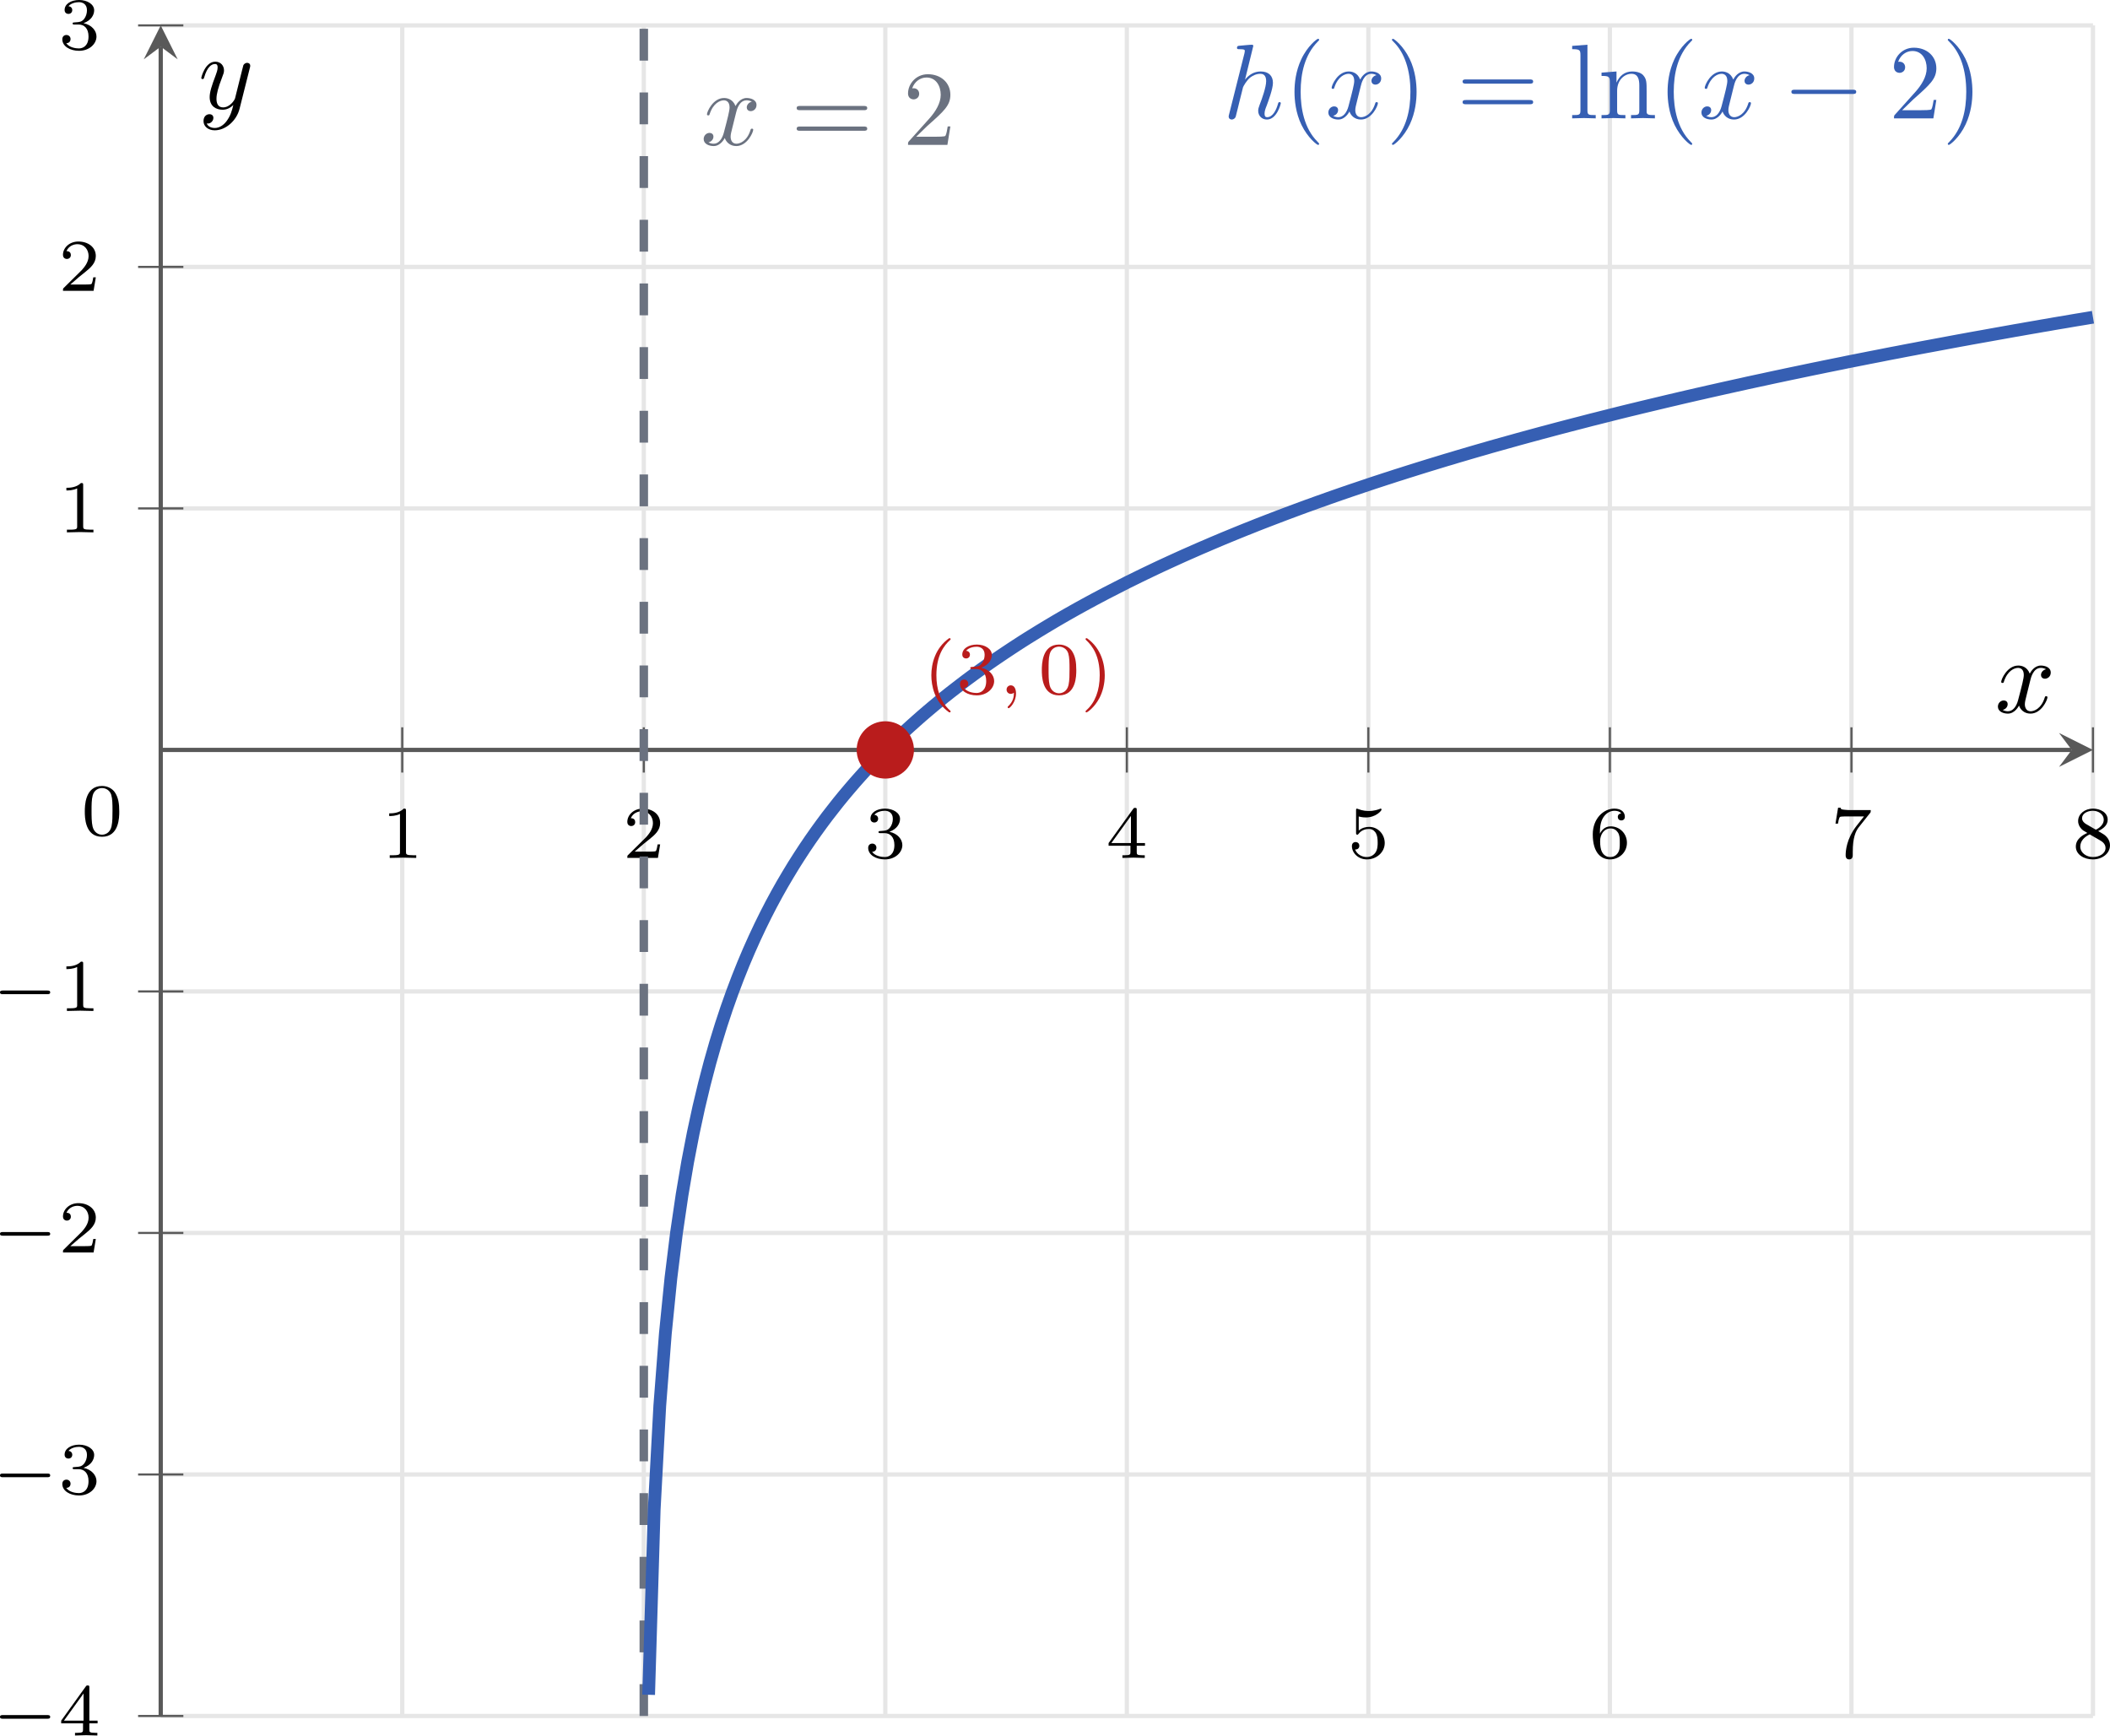
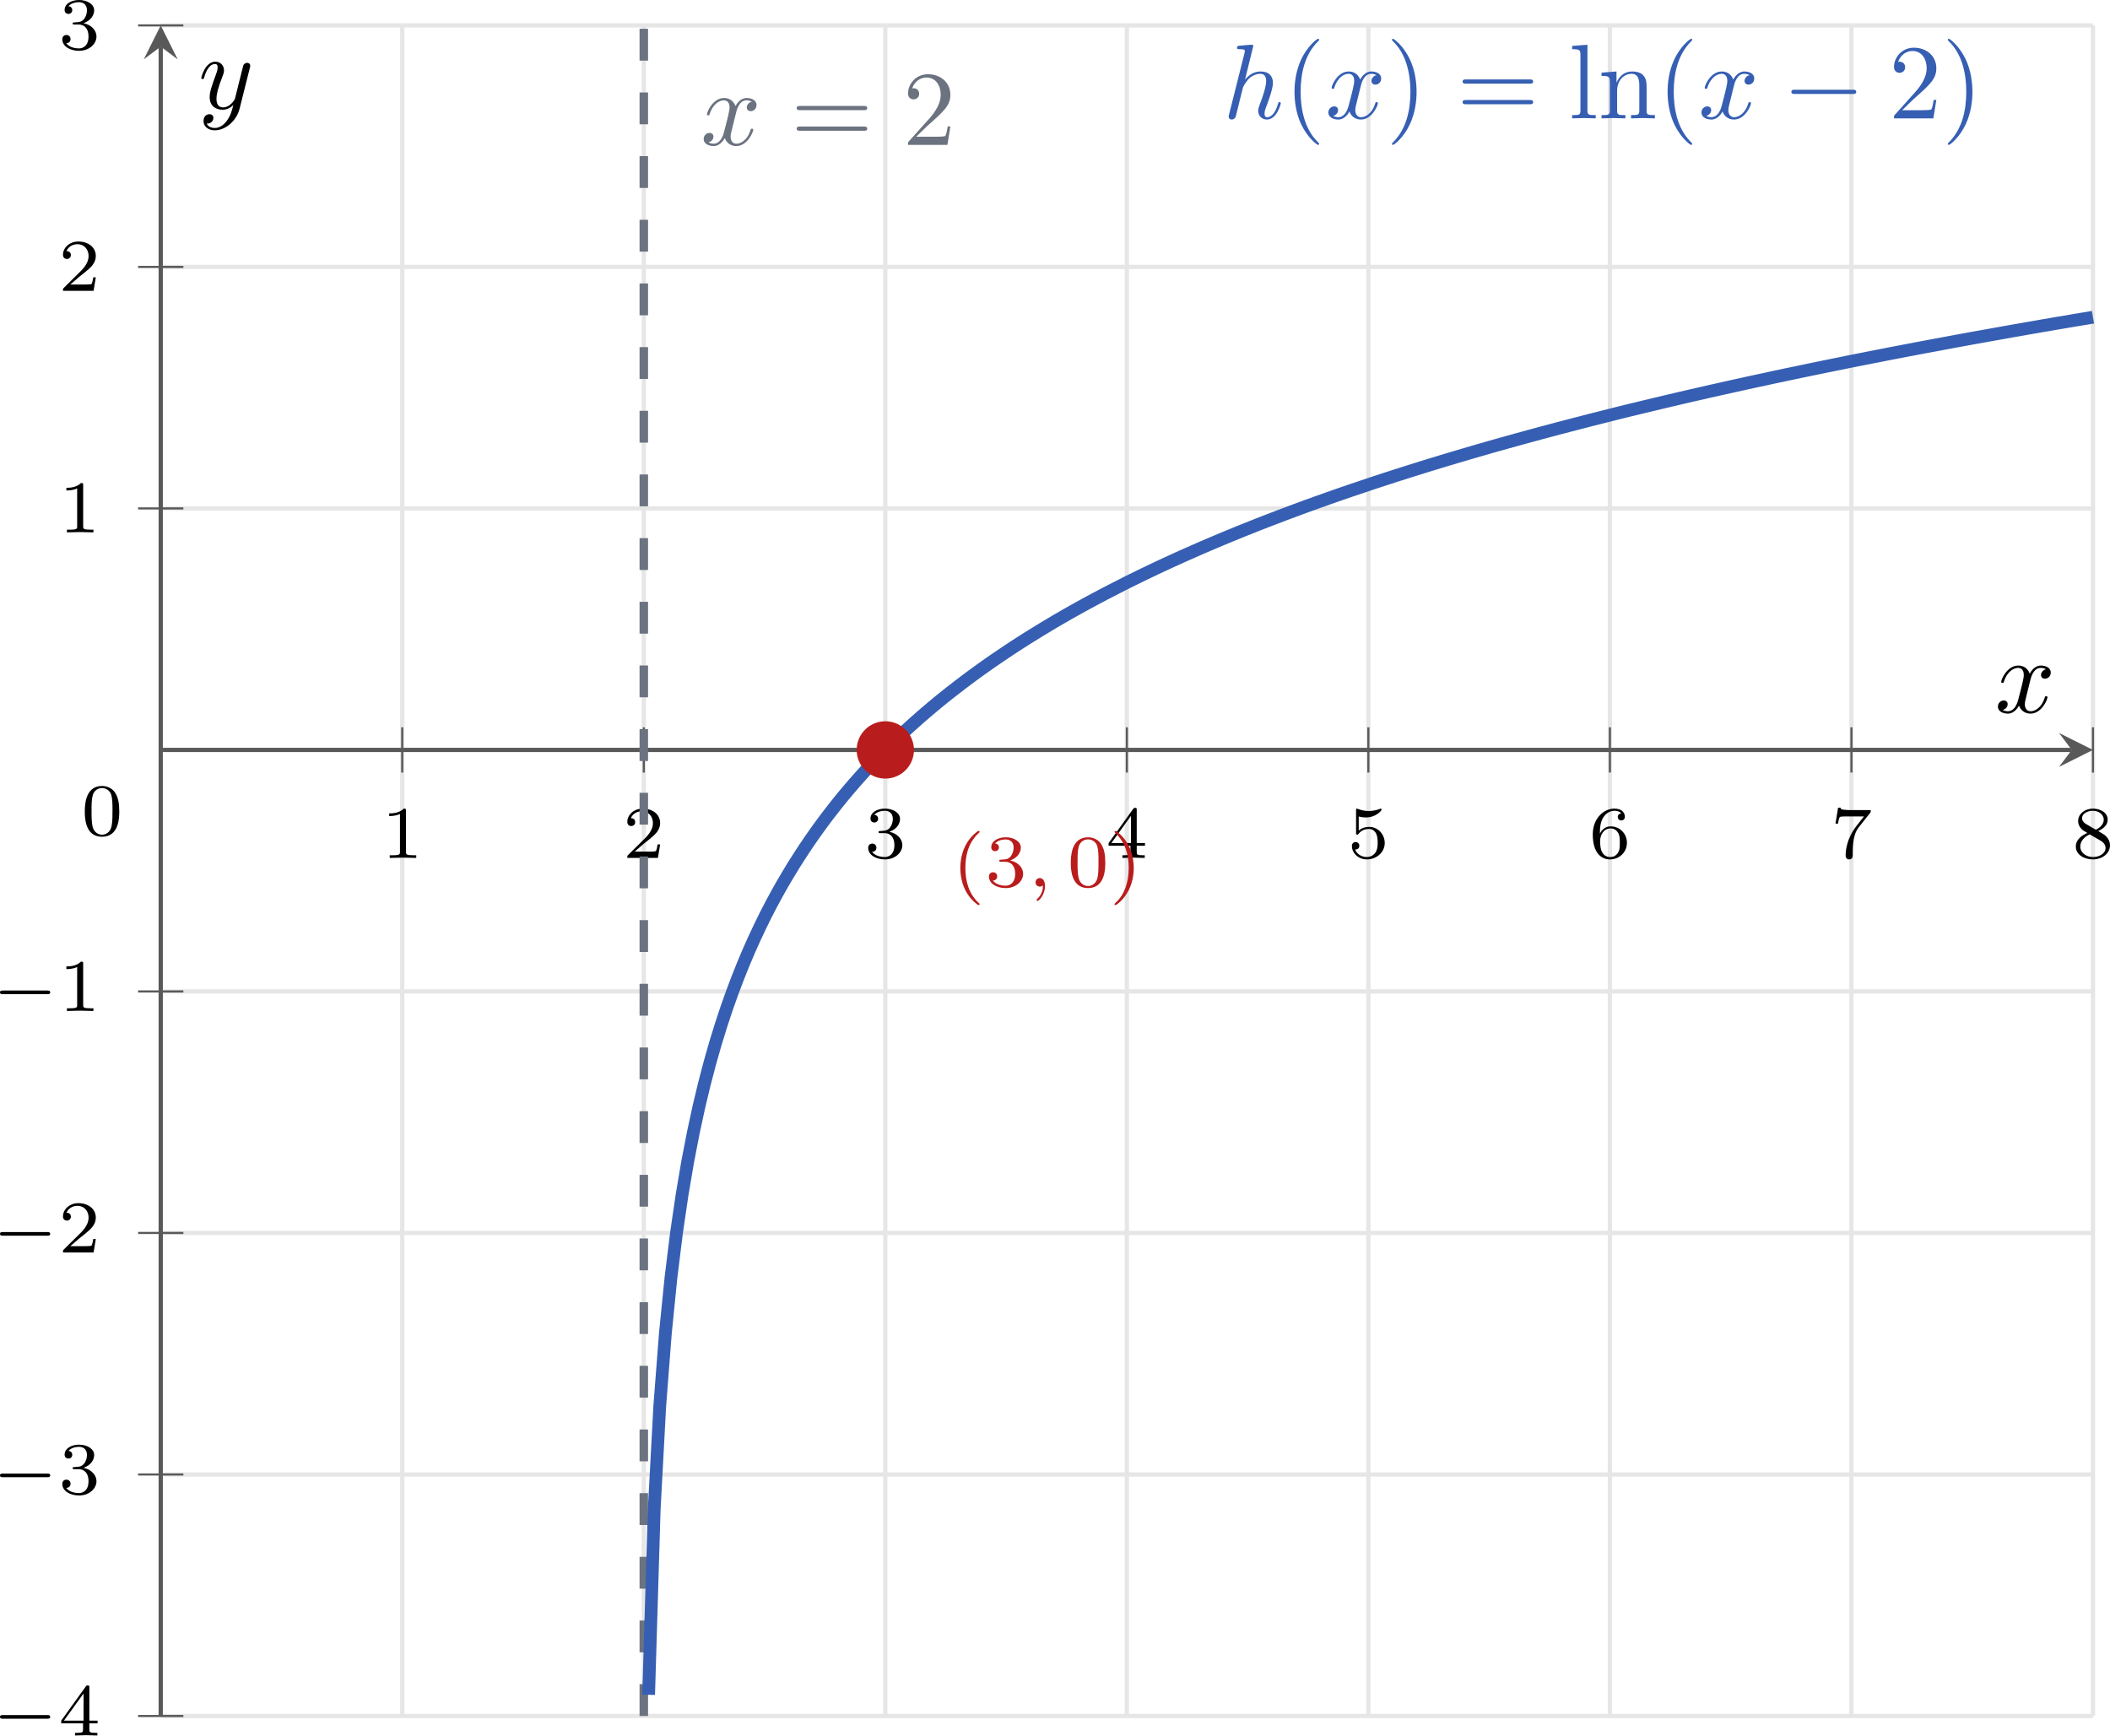
<svg xmlns="http://www.w3.org/2000/svg" xmlns:xlink="http://www.w3.org/1999/xlink" version="1.1" width="198.102pt" height="162.951pt" viewBox="-62.945 -63.835 198.102 162.951">
  <defs>
    <path id="g0-0" d="M6.565-2.291C6.735-2.291 6.914-2.291 6.914-2.491S6.735-2.69 6.565-2.69H1.176C1.006-2.69 .827-2.69 .827-2.491S1.006-2.291 1.176-2.291H6.565Z" />
    <path id="g1-0" d="M5.189-1.576C5.3-1.576 5.467-1.576 5.467-1.743C5.467-1.918 5.307-1.918 5.189-1.918H1.032C.921-1.918 .753-1.918 .753-1.75C.753-1.576 .914-1.576 1.032-1.576H5.189Z" />
    <path id="g2-104" d="M2.859-6.804C2.859-6.814 2.859-6.914 2.73-6.914C2.501-6.914 1.773-6.834 1.514-6.814C1.435-6.804 1.325-6.795 1.325-6.615C1.325-6.496 1.415-6.496 1.564-6.496C2.042-6.496 2.062-6.426 2.062-6.326L2.032-6.127L.588-.389C.548-.249 .548-.229 .548-.169C.548 .06 .747 .11 .837 .11C.996 .11 1.156-.01 1.205-.149L1.395-.907L1.614-1.803C1.674-2.022 1.733-2.242 1.783-2.471C1.803-2.531 1.883-2.859 1.893-2.919C1.923-3.009 2.232-3.567 2.57-3.836C2.79-3.995 3.098-4.184 3.527-4.184S4.065-3.846 4.065-3.487C4.065-2.949 3.686-1.863 3.447-1.255C3.367-1.026 3.318-.907 3.318-.707C3.318-.239 3.666 .11 4.134 .11C5.071 .11 5.44-1.345 5.44-1.425C5.44-1.524 5.35-1.524 5.32-1.524C5.22-1.524 5.22-1.494 5.171-1.345C5.021-.817 4.702-.11 4.154-.11C3.985-.11 3.915-.209 3.915-.438C3.915-.687 4.005-.927 4.095-1.146C4.254-1.574 4.702-2.76 4.702-3.337C4.702-3.985 4.304-4.403 3.557-4.403C2.929-4.403 2.451-4.095 2.082-3.636L2.859-6.804Z" />
    <path id="g2-120" d="M3.328-3.009C3.387-3.268 3.616-4.184 4.314-4.184C4.364-4.184 4.603-4.184 4.812-4.055C4.533-4.005 4.334-3.756 4.334-3.517C4.334-3.357 4.443-3.168 4.712-3.168C4.932-3.168 5.25-3.347 5.25-3.746C5.25-4.264 4.663-4.403 4.324-4.403C3.746-4.403 3.397-3.875 3.278-3.646C3.029-4.304 2.491-4.403 2.202-4.403C1.166-4.403 .598-3.118 .598-2.869C.598-2.77 .697-2.77 .717-2.77C.797-2.77 .827-2.79 .847-2.879C1.186-3.935 1.843-4.184 2.182-4.184C2.371-4.184 2.72-4.095 2.72-3.517C2.72-3.208 2.55-2.54 2.182-1.146C2.022-.528 1.674-.11 1.235-.11C1.176-.11 .946-.11 .737-.239C.986-.289 1.205-.498 1.205-.777C1.205-1.046 .986-1.126 .837-1.126C.538-1.126 .289-.867 .289-.548C.289-.09 .787 .11 1.225 .11C1.883 .11 2.242-.588 2.271-.648C2.391-.279 2.75 .11 3.347 .11C4.374 .11 4.941-1.176 4.941-1.425C4.941-1.524 4.852-1.524 4.822-1.524C4.732-1.524 4.712-1.484 4.692-1.415C4.364-.349 3.686-.11 3.367-.11C2.979-.11 2.819-.428 2.819-.767C2.819-.986 2.879-1.205 2.989-1.644L3.328-3.009Z" />
    <path id="g2-121" d="M4.842-3.796C4.882-3.935 4.882-3.955 4.882-4.025C4.882-4.204 4.742-4.294 4.593-4.294C4.493-4.294 4.334-4.234 4.244-4.085C4.224-4.035 4.144-3.726 4.105-3.547C4.035-3.288 3.965-3.019 3.905-2.75L3.457-.956C3.417-.807 2.989-.11 2.331-.11C1.823-.11 1.714-.548 1.714-.917C1.714-1.375 1.883-1.993 2.222-2.869C2.381-3.278 2.421-3.387 2.421-3.587C2.421-4.035 2.102-4.403 1.604-4.403C.658-4.403 .289-2.959 .289-2.869C.289-2.77 .389-2.77 .408-2.77C.508-2.77 .518-2.79 .568-2.949C.837-3.885 1.235-4.184 1.574-4.184C1.654-4.184 1.823-4.184 1.823-3.866C1.823-3.616 1.724-3.357 1.654-3.168C1.255-2.112 1.076-1.544 1.076-1.076C1.076-.189 1.704 .11 2.291 .11C2.68 .11 3.019-.06 3.298-.339C3.168 .179 3.049 .667 2.65 1.196C2.391 1.534 2.012 1.823 1.554 1.823C1.415 1.823 .966 1.793 .797 1.405C.956 1.405 1.086 1.405 1.225 1.285C1.325 1.196 1.425 1.066 1.425 .877C1.425 .568 1.156 .528 1.056 .528C.827 .528 .498 .687 .498 1.176C.498 1.674 .936 2.042 1.554 2.042C2.58 2.042 3.606 1.136 3.885 .01L4.842-3.796Z" />
    <path id="g3-59" d="M1.471-.112C1.471 .272 1.402 .718 .928 1.165C.9 1.193 .879 1.213 .879 1.248C.879 1.297 .934 1.346 .976 1.346C1.074 1.346 1.667 .788 1.667-.042C1.667-.474 1.499-.802 1.179-.802C.948-.802 .781-.621 .781-.404C.781-.181 .941 0 1.186 0C1.353 0 1.465-.112 1.471-.112Z" />
    <path id="g4-40" d="M3.298 2.391C3.298 2.361 3.298 2.341 3.128 2.172C1.883 .917 1.564-.966 1.564-2.491C1.564-4.224 1.943-5.958 3.168-7.203C3.298-7.323 3.298-7.342 3.298-7.372C3.298-7.442 3.258-7.472 3.198-7.472C3.098-7.472 2.202-6.795 1.614-5.529C1.106-4.433 .986-3.328 .986-2.491C.986-1.714 1.096-.508 1.644 .618C2.242 1.843 3.098 2.491 3.198 2.491C3.258 2.491 3.298 2.461 3.298 2.391Z" />
    <path id="g4-41" d="M2.879-2.491C2.879-3.268 2.77-4.473 2.222-5.599C1.624-6.824 .767-7.472 .667-7.472C.608-7.472 .568-7.432 .568-7.372C.568-7.342 .568-7.323 .757-7.143C1.733-6.157 2.301-4.573 2.301-2.491C2.301-.787 1.933 .966 .697 2.222C.568 2.341 .568 2.361 .568 2.391C.568 2.451 .608 2.491 .667 2.491C.767 2.491 1.664 1.813 2.252 .548C2.76-.548 2.879-1.654 2.879-2.491Z" />
    <path id="g4-50" d="M1.265-.767L2.321-1.793C3.875-3.168 4.473-3.706 4.473-4.702C4.473-5.838 3.577-6.635 2.361-6.635C1.235-6.635 .498-5.719 .498-4.832C.498-4.274 .996-4.274 1.026-4.274C1.196-4.274 1.544-4.394 1.544-4.802C1.544-5.061 1.365-5.32 1.016-5.32C.936-5.32 .917-5.32 .887-5.31C1.116-5.958 1.654-6.326 2.232-6.326C3.138-6.326 3.567-5.519 3.567-4.702C3.567-3.905 3.068-3.118 2.521-2.501L.608-.369C.498-.259 .498-.239 .498 0H4.194L4.473-1.733H4.224C4.174-1.435 4.105-.996 4.005-.847C3.935-.767 3.278-.767 3.059-.767H1.265Z" />
    <path id="g4-61" d="M6.844-3.258C6.994-3.258 7.183-3.258 7.183-3.457S6.994-3.656 6.854-3.656H.887C.747-3.656 .558-3.656 .558-3.457S.747-3.258 .897-3.258H6.844ZM6.854-1.325C6.994-1.325 7.183-1.325 7.183-1.524S6.994-1.724 6.844-1.724H.897C.747-1.724 .558-1.724 .558-1.524S.747-1.325 .887-1.325H6.854Z" />
    <path id="g4-108" d="M1.763-6.914L.329-6.804V-6.496C1.026-6.496 1.106-6.426 1.106-5.938V-.757C1.106-.309 .996-.309 .329-.309V0C.658-.01 1.186-.03 1.435-.03S2.172-.01 2.54 0V-.309C1.873-.309 1.763-.309 1.763-.757V-6.914Z" />
    <path id="g4-110" d="M1.096-3.427V-.757C1.096-.309 .986-.309 .319-.309V0C.667-.01 1.176-.03 1.445-.03C1.704-.03 2.222-.01 2.56 0V-.309C1.893-.309 1.783-.309 1.783-.757V-2.59C1.783-3.626 2.491-4.184 3.128-4.184C3.756-4.184 3.866-3.646 3.866-3.078V-.757C3.866-.309 3.756-.309 3.088-.309V0C3.437-.01 3.945-.03 4.214-.03C4.473-.03 4.991-.01 5.33 0V-.309C4.812-.309 4.563-.309 4.553-.608V-2.511C4.553-3.367 4.553-3.676 4.244-4.035C4.105-4.204 3.776-4.403 3.198-4.403C2.471-4.403 2.002-3.975 1.724-3.357V-4.403L.319-4.294V-3.985C1.016-3.985 1.096-3.915 1.096-3.427Z" />
    <path id="g5-40" d="M2.476-5.23C1.151-4.296 .802-2.817 .802-1.75C.802-.767 1.095 .76 2.476 1.736C2.532 1.736 2.615 1.736 2.615 1.653C2.615 1.611 2.594 1.597 2.545 1.548C1.618 .711 1.276-.474 1.276-1.743C1.276-3.626 1.995-4.547 2.566-5.063C2.594-5.091 2.615-5.112 2.615-5.147C2.615-5.23 2.532-5.23 2.476-5.23Z" />
    <path id="g5-41" d="M.628-5.23C.579-5.23 .495-5.23 .495-5.147C.495-5.112 .516-5.091 .558-5.042C1.158-4.491 1.827-3.55 1.827-1.75C1.827-.293 1.374 .809 .621 1.492C.502 1.611 .495 1.618 .495 1.653S.516 1.736 .586 1.736C.669 1.736 1.332 1.276 1.792 .404C2.099-.174 2.301-.928 2.301-1.743C2.301-2.727 2.008-4.254 .628-5.23Z" />
    <path id="g5-48" d="M3.599-2.225C3.599-2.992 3.508-3.543 3.187-4.031C2.971-4.352 2.538-4.631 1.981-4.631C.363-4.631 .363-2.727 .363-2.225S.363 .139 1.981 .139S3.599-1.723 3.599-2.225ZM1.981-.056C1.66-.056 1.234-.244 1.095-.816C.997-1.227 .997-1.799 .997-2.315C.997-2.824 .997-3.354 1.102-3.738C1.248-4.289 1.695-4.435 1.981-4.435C2.357-4.435 2.72-4.205 2.845-3.801C2.957-3.424 2.964-2.922 2.964-2.315C2.964-1.799 2.964-1.283 2.873-.844C2.734-.209 2.26-.056 1.981-.056Z" />
    <path id="g5-49" d="M2.336-4.435C2.336-4.624 2.322-4.631 2.127-4.631C1.681-4.191 1.046-4.184 .76-4.184V-3.933C.928-3.933 1.388-3.933 1.771-4.129V-.572C1.771-.342 1.771-.251 1.074-.251H.809V0C.934-.007 1.792-.028 2.05-.028C2.267-.028 3.145-.007 3.299 0V-.251H3.034C2.336-.251 2.336-.342 2.336-.572V-4.435Z" />
    <path id="g5-50" d="M3.522-1.269H3.285C3.264-1.116 3.194-.704 3.103-.635C3.048-.593 2.511-.593 2.413-.593H1.13C1.862-1.241 2.106-1.437 2.525-1.764C3.041-2.176 3.522-2.608 3.522-3.271C3.522-4.115 2.783-4.631 1.89-4.631C1.025-4.631 .439-4.024 .439-3.382C.439-3.027 .739-2.992 .809-2.992C.976-2.992 1.179-3.11 1.179-3.361C1.179-3.487 1.13-3.731 .767-3.731C.983-4.226 1.458-4.38 1.785-4.38C2.483-4.38 2.845-3.836 2.845-3.271C2.845-2.664 2.413-2.183 2.19-1.932L.509-.272C.439-.209 .439-.195 .439 0H3.313L3.522-1.269Z" />
    <path id="g5-51" d="M1.904-2.329C2.448-2.329 2.838-1.953 2.838-1.206C2.838-.342 2.336-.084 1.932-.084C1.653-.084 1.039-.16 .746-.572C1.074-.586 1.151-.816 1.151-.962C1.151-1.186 .983-1.346 .767-1.346C.572-1.346 .377-1.227 .377-.941C.377-.286 1.102 .139 1.946 .139C2.915 .139 3.585-.509 3.585-1.206C3.585-1.75 3.138-2.294 2.371-2.455C3.103-2.72 3.368-3.243 3.368-3.668C3.368-4.219 2.734-4.631 1.96-4.631S.593-4.254 .593-3.696C.593-3.459 .746-3.327 .955-3.327C1.172-3.327 1.311-3.487 1.311-3.682C1.311-3.884 1.172-4.031 .955-4.045C1.2-4.352 1.681-4.428 1.939-4.428C2.253-4.428 2.692-4.275 2.692-3.668C2.692-3.375 2.594-3.055 2.413-2.838C2.183-2.573 1.988-2.559 1.639-2.538C1.465-2.525 1.451-2.525 1.416-2.518C1.402-2.518 1.346-2.504 1.346-2.427C1.346-2.329 1.409-2.329 1.527-2.329H1.904Z" />
    <path id="g5-52" d="M3.689-1.144V-1.395H2.915V-4.505C2.915-4.652 2.915-4.7 2.762-4.7C2.678-4.7 2.65-4.7 2.58-4.603L.272-1.395V-1.144H2.322V-.572C2.322-.335 2.322-.251 1.757-.251H1.569V0C1.918-.014 2.364-.028 2.615-.028C2.873-.028 3.32-.014 3.668 0V-.251H3.48C2.915-.251 2.915-.335 2.915-.572V-1.144H3.689ZM2.371-3.947V-1.395H.53L2.371-3.947Z" />
    <path id="g5-53" d="M1.081-3.891C1.437-3.801 1.646-3.801 1.757-3.801C2.678-3.801 3.222-4.428 3.222-4.533C3.222-4.61 3.173-4.631 3.138-4.631C3.124-4.631 3.11-4.631 3.082-4.61C2.915-4.547 2.545-4.407 2.029-4.407C1.834-4.407 1.465-4.421 1.011-4.596C.941-4.631 .928-4.631 .921-4.631C.83-4.631 .83-4.554 .83-4.442V-2.385C.83-2.267 .83-2.183 .941-2.183C1.004-2.183 1.011-2.197 1.081-2.28C1.381-2.664 1.806-2.72 2.05-2.72C2.469-2.72 2.657-2.385 2.692-2.329C2.817-2.099 2.859-1.834 2.859-1.43C2.859-1.22 2.859-.809 2.65-.502C2.476-.251 2.176-.084 1.834-.084C1.381-.084 .914-.335 .739-.795C1.004-.774 1.137-.948 1.137-1.137C1.137-1.437 .879-1.492 .788-1.492C.774-1.492 .439-1.492 .439-1.116C.439-.488 1.011 .139 1.848 .139C2.741 .139 3.522-.523 3.522-1.402C3.522-2.19 2.922-2.915 2.057-2.915C1.75-2.915 1.388-2.838 1.081-2.573V-3.891Z" />
    <path id="g5-54" d="M1.046-2.28C1.046-2.852 1.095-3.368 1.36-3.794C1.597-4.17 1.974-4.428 2.42-4.428C2.629-4.428 2.908-4.373 3.048-4.184C2.873-4.17 2.727-4.052 2.727-3.85C2.727-3.675 2.845-3.522 3.055-3.522S3.389-3.661 3.389-3.864C3.389-4.268 3.096-4.631 2.406-4.631C1.402-4.631 .377-3.71 .377-2.211C.377-.404 1.227 .139 1.995 .139C2.845 .139 3.585-.509 3.585-1.423C3.585-2.308 2.88-2.964 2.064-2.964C1.506-2.964 1.2-2.594 1.046-2.28ZM1.995-.084C1.646-.084 1.374-.286 1.227-.593C1.123-.802 1.067-1.151 1.067-1.569C1.067-2.246 1.471-2.769 2.029-2.769C2.35-2.769 2.566-2.643 2.741-2.385C2.908-2.12 2.915-1.827 2.915-1.423C2.915-1.025 2.915-.732 2.727-.46C2.559-.216 2.336-.084 1.995-.084Z" />
    <path id="g5-55" d="M3.731-4.212C3.801-4.296 3.801-4.31 3.801-4.491H1.974C1.695-4.491 1.618-4.498 1.367-4.519C1.004-4.547 .99-4.596 .969-4.714H.732L.488-3.222H.725C.739-3.327 .809-3.787 .921-3.857C.976-3.898 1.541-3.898 1.646-3.898H3.166C2.943-3.605 2.587-3.173 2.441-2.978C1.527-1.778 1.444-.669 1.444-.258C1.444-.181 1.444 .139 1.771 .139C2.106 .139 2.106-.174 2.106-.265V-.544C2.106-1.897 2.385-2.518 2.685-2.894L3.731-4.212Z" />
    <path id="g5-56" d="M2.476-2.518C3.02-2.783 3.368-3.11 3.368-3.592C3.368-4.268 2.664-4.631 1.988-4.631C1.22-4.631 .593-4.129 .593-3.466C.593-3.138 .746-2.901 .872-2.762C.997-2.615 1.046-2.587 1.458-2.343C1.067-2.176 .377-1.799 .377-1.067C.377-.293 1.179 .139 1.974 .139C2.859 .139 3.585-.425 3.585-1.179C3.585-1.639 3.313-2.029 2.908-2.267C2.817-2.322 2.573-2.462 2.476-2.518ZM1.339-3.18C1.158-3.285 .962-3.473 .962-3.731C.962-4.17 1.471-4.428 1.974-4.428C2.518-4.428 2.999-4.087 2.999-3.592C2.999-2.971 2.273-2.657 2.26-2.657S2.232-2.664 2.183-2.692L1.339-3.18ZM1.681-2.211L2.636-1.66C2.817-1.555 3.166-1.346 3.166-.934C3.166-.411 2.587-.084 1.988-.084C1.346-.084 .795-.495 .795-1.067C.795-1.583 1.179-1.981 1.681-2.211Z" />
  </defs>
  <g id="page1">
    <path d="M-25.18 97.285V-61.45M-2.5 97.285V-61.45M20.176 97.285V-61.45M42.852 97.285V-61.45M65.527 97.285V-61.45M88.203 97.285V-61.45M110.882 97.285V-61.45M133.558 97.285V-61.45" stroke="#e6e6e6" fill="none" stroke-width=".399" stroke-miterlimit="10" />
    <path d="M-47.855 97.285H133.558M-47.855 74.609H133.558M-47.855 51.93H133.558M-47.855 29.254H133.558M-47.855-16.098H133.558M-47.855-38.773H133.558M-47.855-61.45H133.558" stroke="#e6e6e6" fill="none" stroke-width=".399" stroke-miterlimit="10" />
    <path d="M-25.18 8.703V4.453M-2.5 8.703V4.453M20.176 8.703V4.453M42.852 8.703V4.453M65.527 8.703V4.453M88.203 8.703V4.453M110.882 8.703V4.453M133.558 8.703V4.453" stroke="#595959" fill="none" stroke-width=".199" stroke-miterlimit="10" />
    <path d="M-49.98 97.285H-45.73M-49.98 74.609H-45.73M-49.98 51.93H-45.73M-49.98 29.254H-45.73M-49.98-16.098H-45.73M-49.98-38.773H-45.73M-49.98-61.45H-45.73" stroke="#595959" fill="none" stroke-width=".199" stroke-miterlimit="10" />
    <path d="M-47.855 6.578H131.566" stroke="#595959" fill="none" stroke-width=".399" stroke-miterlimit="10" />
    <path d="M133.559 6.578L130.371 4.984L131.567 6.578L130.371 8.172" fill="#595959" />
    <path d="M-47.855 97.285V-59.458" stroke="#595959" fill="none" stroke-width=".399" stroke-miterlimit="10" />
    <path d="M-47.855-61.449L-49.449-58.262L-47.855-59.457L-46.262-58.262" fill="#595959" />
    <g transform="matrix(1 0 0 1 1.5269 -74.5834)">
      <use x="-28.691" y="91.302" xlink:href="#g5-49" />
    </g>
    <g transform="matrix(1 0 0 1 24.20336 -74.5834)">
      <use x="-28.691" y="91.302" xlink:href="#g5-50" />
    </g>
    <g transform="matrix(1 0 0 1 46.8799 -74.5834)">
      <use x="-28.691" y="91.302" xlink:href="#g5-51" />
    </g>
    <g transform="matrix(1 0 0 1 69.5564 -74.5834)">
      <use x="-28.691" y="91.302" xlink:href="#g5-52" />
    </g>
    <g transform="matrix(1 0 0 1 92.2329 -74.5834)">
      <use x="-28.691" y="91.302" xlink:href="#g5-53" />
    </g>
    <g transform="matrix(1 0 0 1 114.9094 -74.5834)">
      <use x="-28.691" y="91.302" xlink:href="#g5-54" />
    </g>
    <g transform="matrix(1 0 0 1 137.5856 -74.5834)">
      <use x="-28.691" y="91.302" xlink:href="#g5-55" />
    </g>
    <g transform="matrix(1 0 0 1 160.2626 -74.5834)">
      <use x="-28.691" y="91.302" xlink:href="#g5-56" />
    </g>
    <g transform="matrix(1 0 0 1 -35.0076 7.8148)">
      <use x="-28.691" y="91.302" xlink:href="#g1-0" />
      <use x="-22.464" y="91.302" xlink:href="#g5-52" />
    </g>
    <g transform="matrix(1 0 0 1 -35.0076 -14.8617)">
      <use x="-28.691" y="91.302" xlink:href="#g1-0" />
      <use x="-22.464" y="91.302" xlink:href="#g5-51" />
    </g>
    <g transform="matrix(1 0 0 1 -35.0076 -37.5382)">
      <use x="-28.691" y="91.302" xlink:href="#g1-0" />
      <use x="-22.464" y="91.302" xlink:href="#g5-50" />
    </g>
    <g transform="matrix(1 0 0 1 -35.0076 -60.2147)">
      <use x="-28.691" y="91.302" xlink:href="#g1-0" />
      <use x="-22.464" y="91.302" xlink:href="#g5-49" />
    </g>
    <g transform="matrix(1 0 0 1 -28.7809 -105.1526)">
      <use x="-28.691" y="91.302" xlink:href="#g5-49" />
    </g>
    <g transform="matrix(1 0 0 1 -28.7809 -127.8291)">
      <use x="-28.691" y="91.302" xlink:href="#g5-50" />
    </g>
    <g transform="matrix(1 0 0 1 -28.7809 -150.5056)">
      <use x="-28.691" y="91.302" xlink:href="#g5-51" />
    </g>
    <path d="M-2.5 97.285V-61.45" stroke="#6b7280" fill="none" stroke-width=".797" stroke-miterlimit="10" stroke-dasharray="2.989 2.989" />
    <path d="M-2.047 95.293L-1.523 77.887L-1 68.156L-.476 61.367L.047 56.152L.57 51.914L1.094 48.344L1.617 45.262L2.141 42.547L2.664 40.125L3.188 37.934L3.711 35.938L4.234 34.105L4.758 32.406L5.281 30.828L5.805 29.352L6.328 27.969L6.852 26.66L7.375 25.426L7.899 24.254L8.422 23.141L8.945 22.078L9.469 21.062L9.992 20.094L10.516 19.164L11.043 18.27L11.566 17.406L12.09 16.582L12.613 15.781L13.137 15.008L13.66 14.262L14.184 13.539L14.707 12.836L15.23 12.164L15.754 11.496L16.277 10.855L16.801 10.234L17.324 9.625L17.848 9.035L18.371 8.457L18.895 7.895L19.418 7.348L19.942 6.812L20.465 6.289L20.988 5.777L21.512 5.281L22.035 4.789L22.559 4.312L23.082 3.844L23.605 3.383L24.129 2.934L24.652 2.492L25.176 2.059L25.699 1.633L26.227 1.215L26.75 .809L27.273 .406L27.797 .008L28.32-.379L28.844-.762L29.367-1.137L29.891-1.508L30.414-1.871L30.938-2.227L31.461-2.578L31.984-2.925L32.508-3.269L33.031-3.606L33.555-3.938L34.078-4.261L34.602-4.585L35.125-4.902L35.648-5.215L36.172-5.527L36.695-5.832L37.219-6.133L37.742-6.429L38.266-6.723L38.789-7.011L39.312-7.296L39.836-7.579L40.359-7.856L40.883-8.133L41.41-8.402L41.934-8.671L42.457-8.938L42.98-9.204L43.504-9.46L44.027-9.719L44.551-9.973L45.074-10.223L45.598-10.473L46.121-10.719L46.645-10.96L47.168-11.2L47.691-11.438L48.215-11.675L48.738-11.906L49.262-12.136L49.785-12.367L50.309-12.589L50.832-12.816L51.355-13.036L51.879-13.258L52.402-13.473L52.925-13.688L53.449-13.902L53.972-14.114L54.496-14.32L55.019-14.531L55.543-14.735L56.066-14.938L56.593-15.14L57.117-15.339L57.64-15.54L58.164-15.735L58.687-15.93L59.211-16.125L59.734-16.317L60.257-16.503L60.781-16.695L61.304-16.878L61.828-17.067L62.351-17.25L62.875-17.433L63.398-17.613L63.922-17.793L64.445-17.968L64.968-18.145L65.492-18.32L66.015-18.497L66.539-18.668L67.062-18.84L67.586-19.008L68.109-19.18L68.632-19.343L69.156-19.512L69.679-19.675L70.203-19.84L70.726-20.003L71.25-20.165L71.777-20.325L72.3-20.485L72.824-20.645L73.347-20.797L73.871-20.957L74.394-21.11L74.918-21.265L75.441-21.418L75.964-21.57L76.488-21.718L77.011-21.872L77.535-22.02L78.058-22.165L78.582-22.312L79.105-22.457L79.629-22.605L80.152-22.747L80.675-22.89L81.199-23.032L81.722-23.175L82.246-23.312L82.769-23.453L83.293-23.593L83.816-23.73L84.339-23.867L84.863-24.003L85.386-24.137L85.91-24.273L86.433-24.41L86.957-24.54L87.484-24.675L88.007-24.805L88.531-24.938L89.054-25.07L89.578-25.2L90.101-25.328L90.625-25.453L91.148-25.582L91.672-25.707L92.195-25.832L92.718-25.957L93.242-26.082L93.765-26.207L94.289-26.328L94.812-26.453L95.336-26.575L95.859-26.695L96.382-26.817L96.906-26.933L97.429-27.055L97.953-27.172L98.476-27.29L99-27.407L99.523-27.523L100.047-27.64L100.57-27.753L101.093-27.872L101.617-27.985L102.14-28.098L102.668-28.21L103.191-28.325L103.714-28.438L104.238-28.547L104.761-28.66L105.285-28.77L105.808-28.878L106.332-28.988L106.855-29.098L107.379-29.207L107.902-29.312L108.425-29.422L108.949-29.527L109.472-29.633L109.996-29.738L110.519-29.848L111.043-29.95L111.566-30.055L112.089-30.157L112.613-30.262L113.136-30.363L113.66-30.465L114.183-30.57L114.707-30.672L115.23-30.77L115.754-30.872L116.277-30.973L116.8-31.07L117.324-31.172L117.847-31.27L118.375-31.367L118.898-31.465L119.422-31.562L119.945-31.66L120.468-31.758L120.992-31.855L121.515-31.95L122.039-32.047L122.562-32.141L123.086-32.234L123.609-32.328L124.132-32.422L124.656-32.516L125.179-32.609L125.703-32.703L126.226-32.797L126.75-32.886L127.273-32.98L127.797-33.071L128.32-33.16L128.843-33.254L129.367-33.34L129.89-33.434L130.414-33.523L130.937-33.609L131.461-33.7L131.984-33.789L132.507-33.874L133.031-33.961L133.558-34.05" stroke="#365fb3" fill="none" stroke-width="1.196" stroke-miterlimit="10" />
    <g transform="matrix(1 0 0 1 -26.6551 -76.7092)">
      <use x="-28.691" y="91.302" xlink:href="#g5-48" />
    </g>
-     <g fill="#b91c1c" transform="matrix(1 0 0 1 52.3852 -89.98647)">
+     <g fill="#b91c1c" transform="matrix(1 0 0 1 55.1064 -71.8913)">
      <use x="-28.691" y="91.302" xlink:href="#g5-40" />
      <use x="-25.577" y="91.302" xlink:href="#g5-51" />
      <use x="-21.606" y="91.302" xlink:href="#g3-59" />
      <use x="-17.879" y="91.302" xlink:href="#g5-48" />
      <use x="-13.908" y="91.302" xlink:href="#g5-41" />
    </g>
    <g fill="#6b7280" transform="matrix(1 0 0 1 31.52286 -141.5328)">
      <use x="-28.691" y="91.302" xlink:href="#g2-120" />
      <use x="-20.229" y="91.302" xlink:href="#g4-61" />
      <use x="-9.713" y="91.302" xlink:href="#g4-50" />
    </g>
    <g fill="#365fb3" transform="matrix(1 0 0 1 80.5564 -144.0234)">
      <use x="-28.691" y="91.302" xlink:href="#g2-104" />
      <use x="-22.951" y="91.302" xlink:href="#g4-40" />
      <use x="-19.076" y="91.302" xlink:href="#g2-120" />
      <use x="-13.382" y="91.302" xlink:href="#g4-41" />
      <use x="-6.741" y="91.302" xlink:href="#g4-61" />
      <use x="3.776" y="91.302" xlink:href="#g4-108" />
      <use x="6.543" y="91.302" xlink:href="#g4-110" />
      <use x="12.078" y="91.302" xlink:href="#g4-40" />
      <use x="15.952" y="91.302" xlink:href="#g2-120" />
      <use x="23.86" y="91.302" xlink:href="#g0-0" />
      <use x="33.823" y="91.302" xlink:href="#g4-50" />
      <use x="38.804" y="91.302" xlink:href="#g4-41" />
    </g>
    <path d="M22.664 6.578C22.664 5.203 21.551 4.086 20.176 4.086S17.684 5.203 17.684 6.578S18.801 9.07 20.176 9.07S22.664 7.953 22.664 6.578Z" fill="#b91c1c" />
    <path d="M22.664 6.578C22.664 5.203 21.551 4.086 20.176 4.086S17.684 5.203 17.684 6.578S18.801 9.07 20.176 9.07S22.664 7.953 22.664 6.578Z" stroke="#b91c1c" fill="none" stroke-width=".399" stroke-miterlimit="10" />
    <g transform="matrix(1 0 0 1 153.0346 -88.24301)">
      <use x="-28.691" y="91.302" xlink:href="#g2-120" />
    </g>
    <g transform="matrix(1 0 0 1 -15.6443 -144.9435)">
      <use x="-28.691" y="91.302" xlink:href="#g2-121" />
    </g>
  </g>
</svg>
